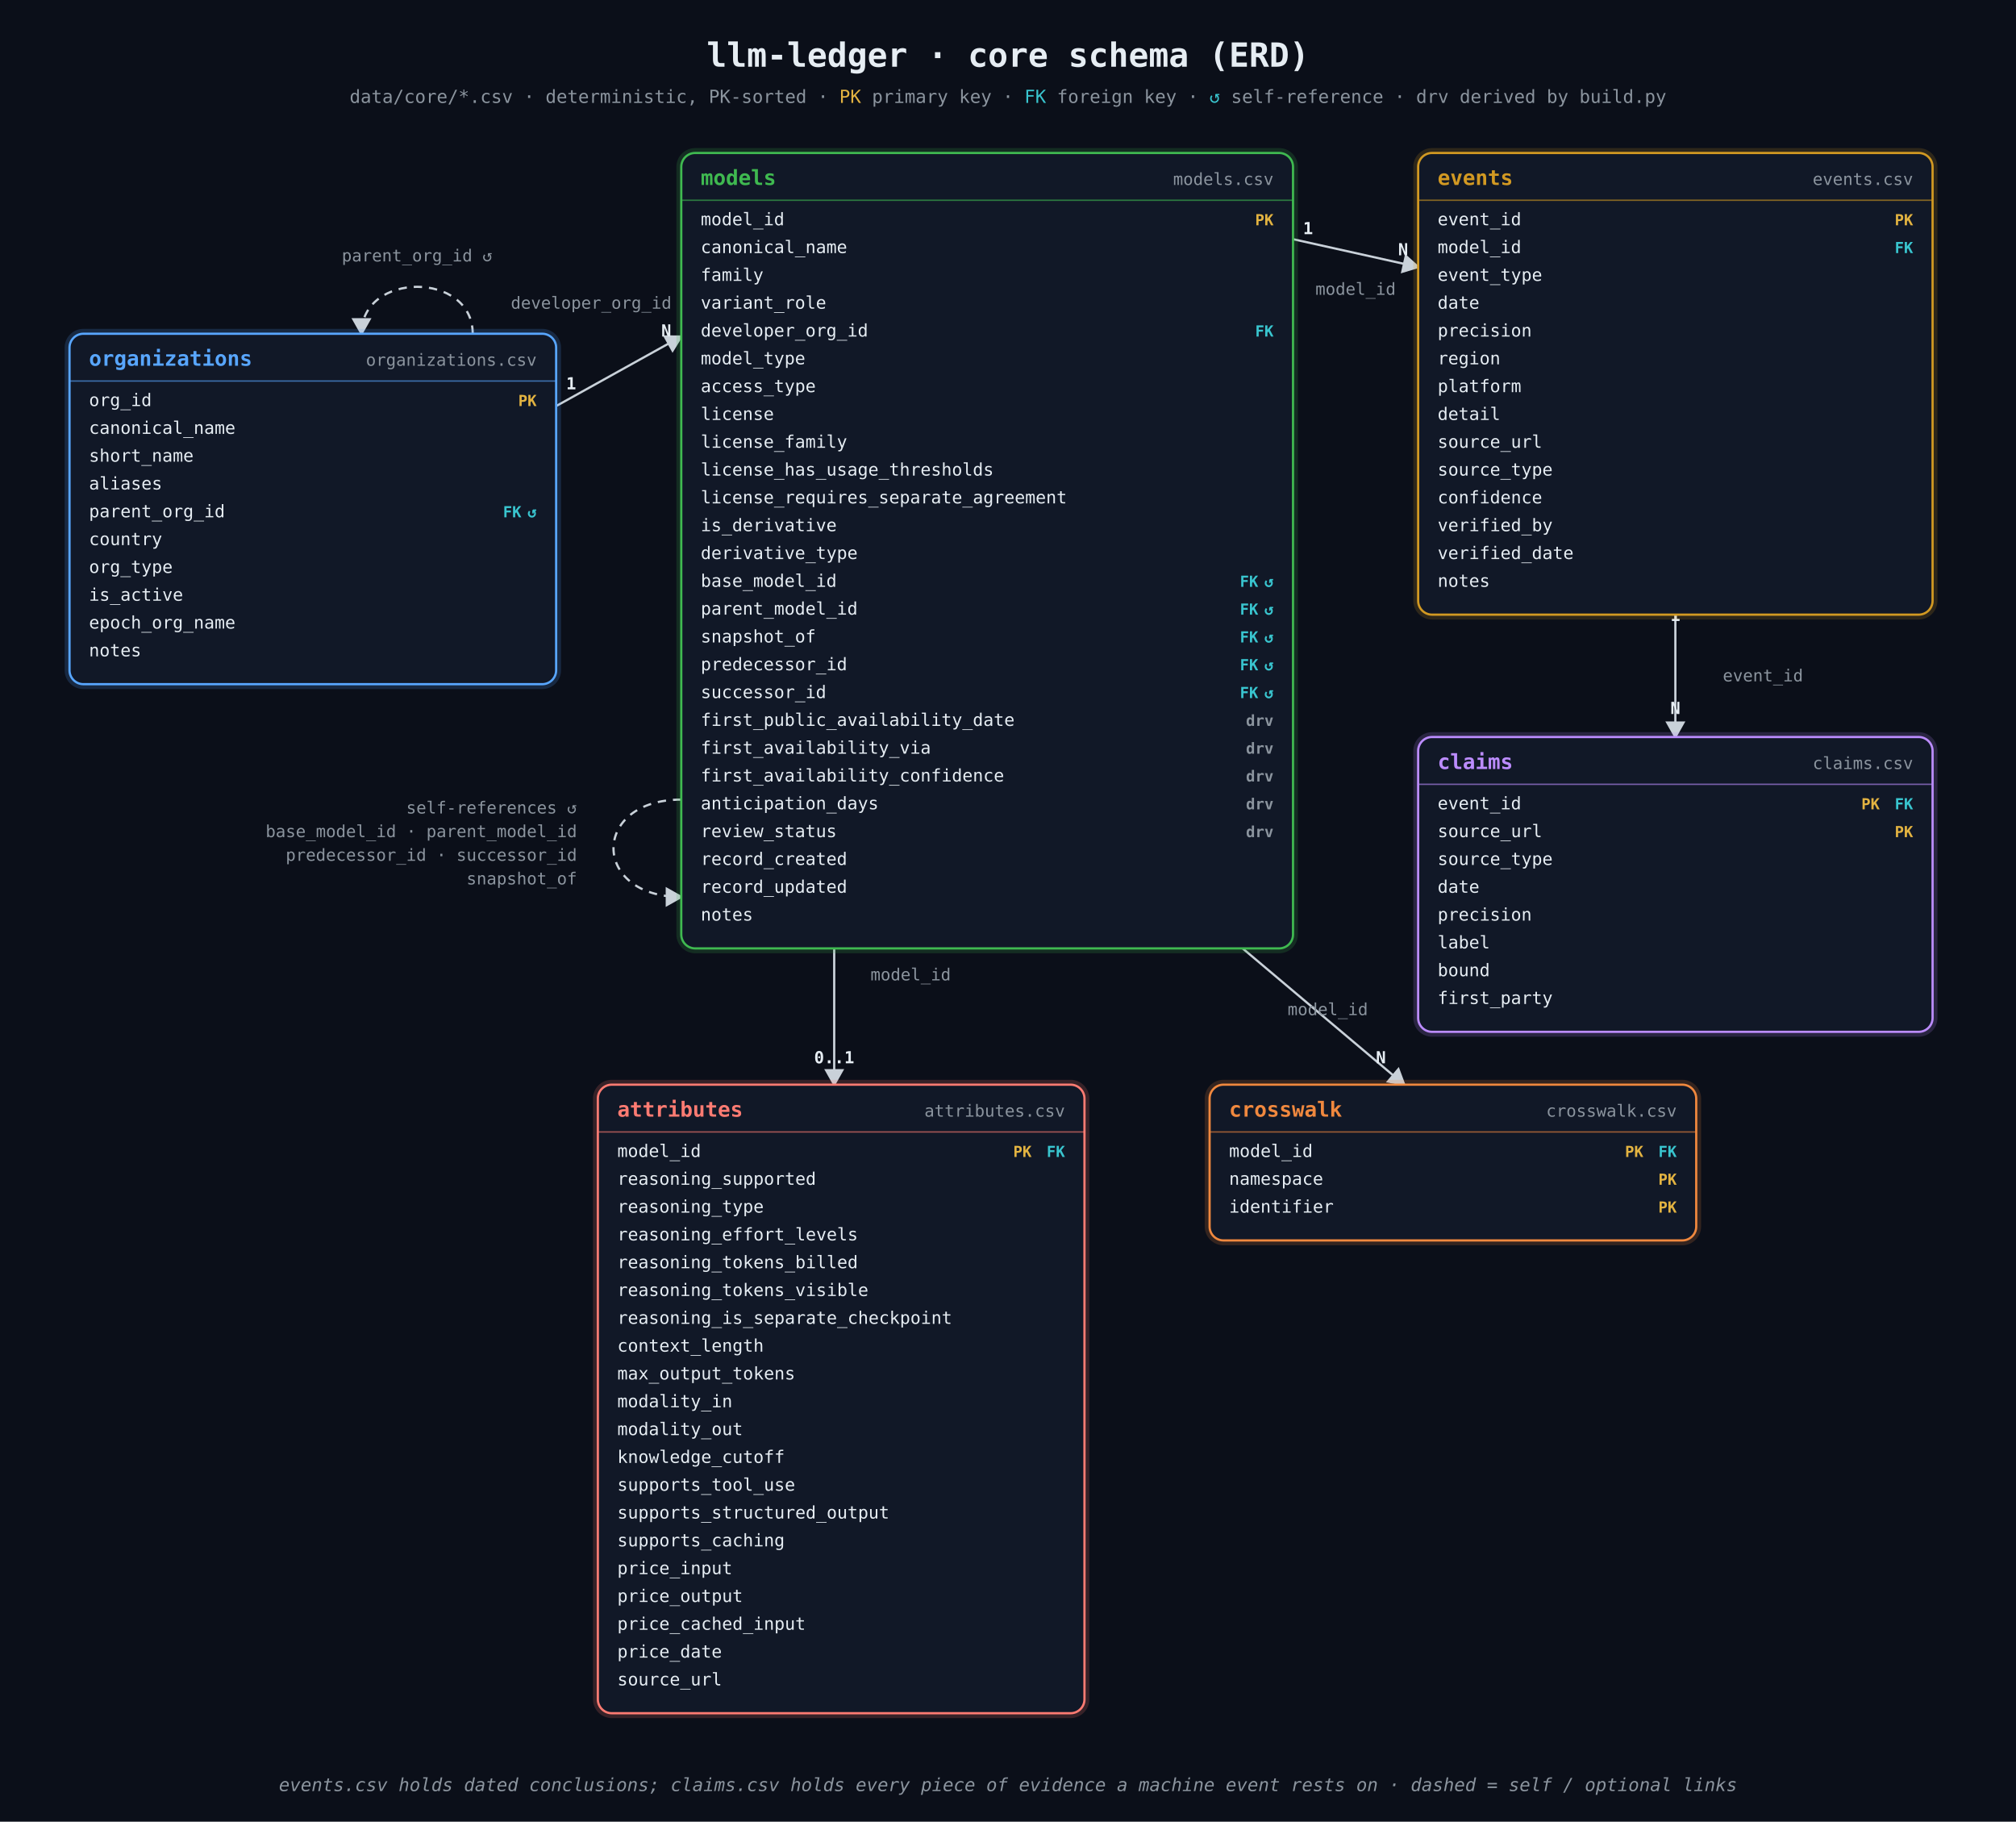
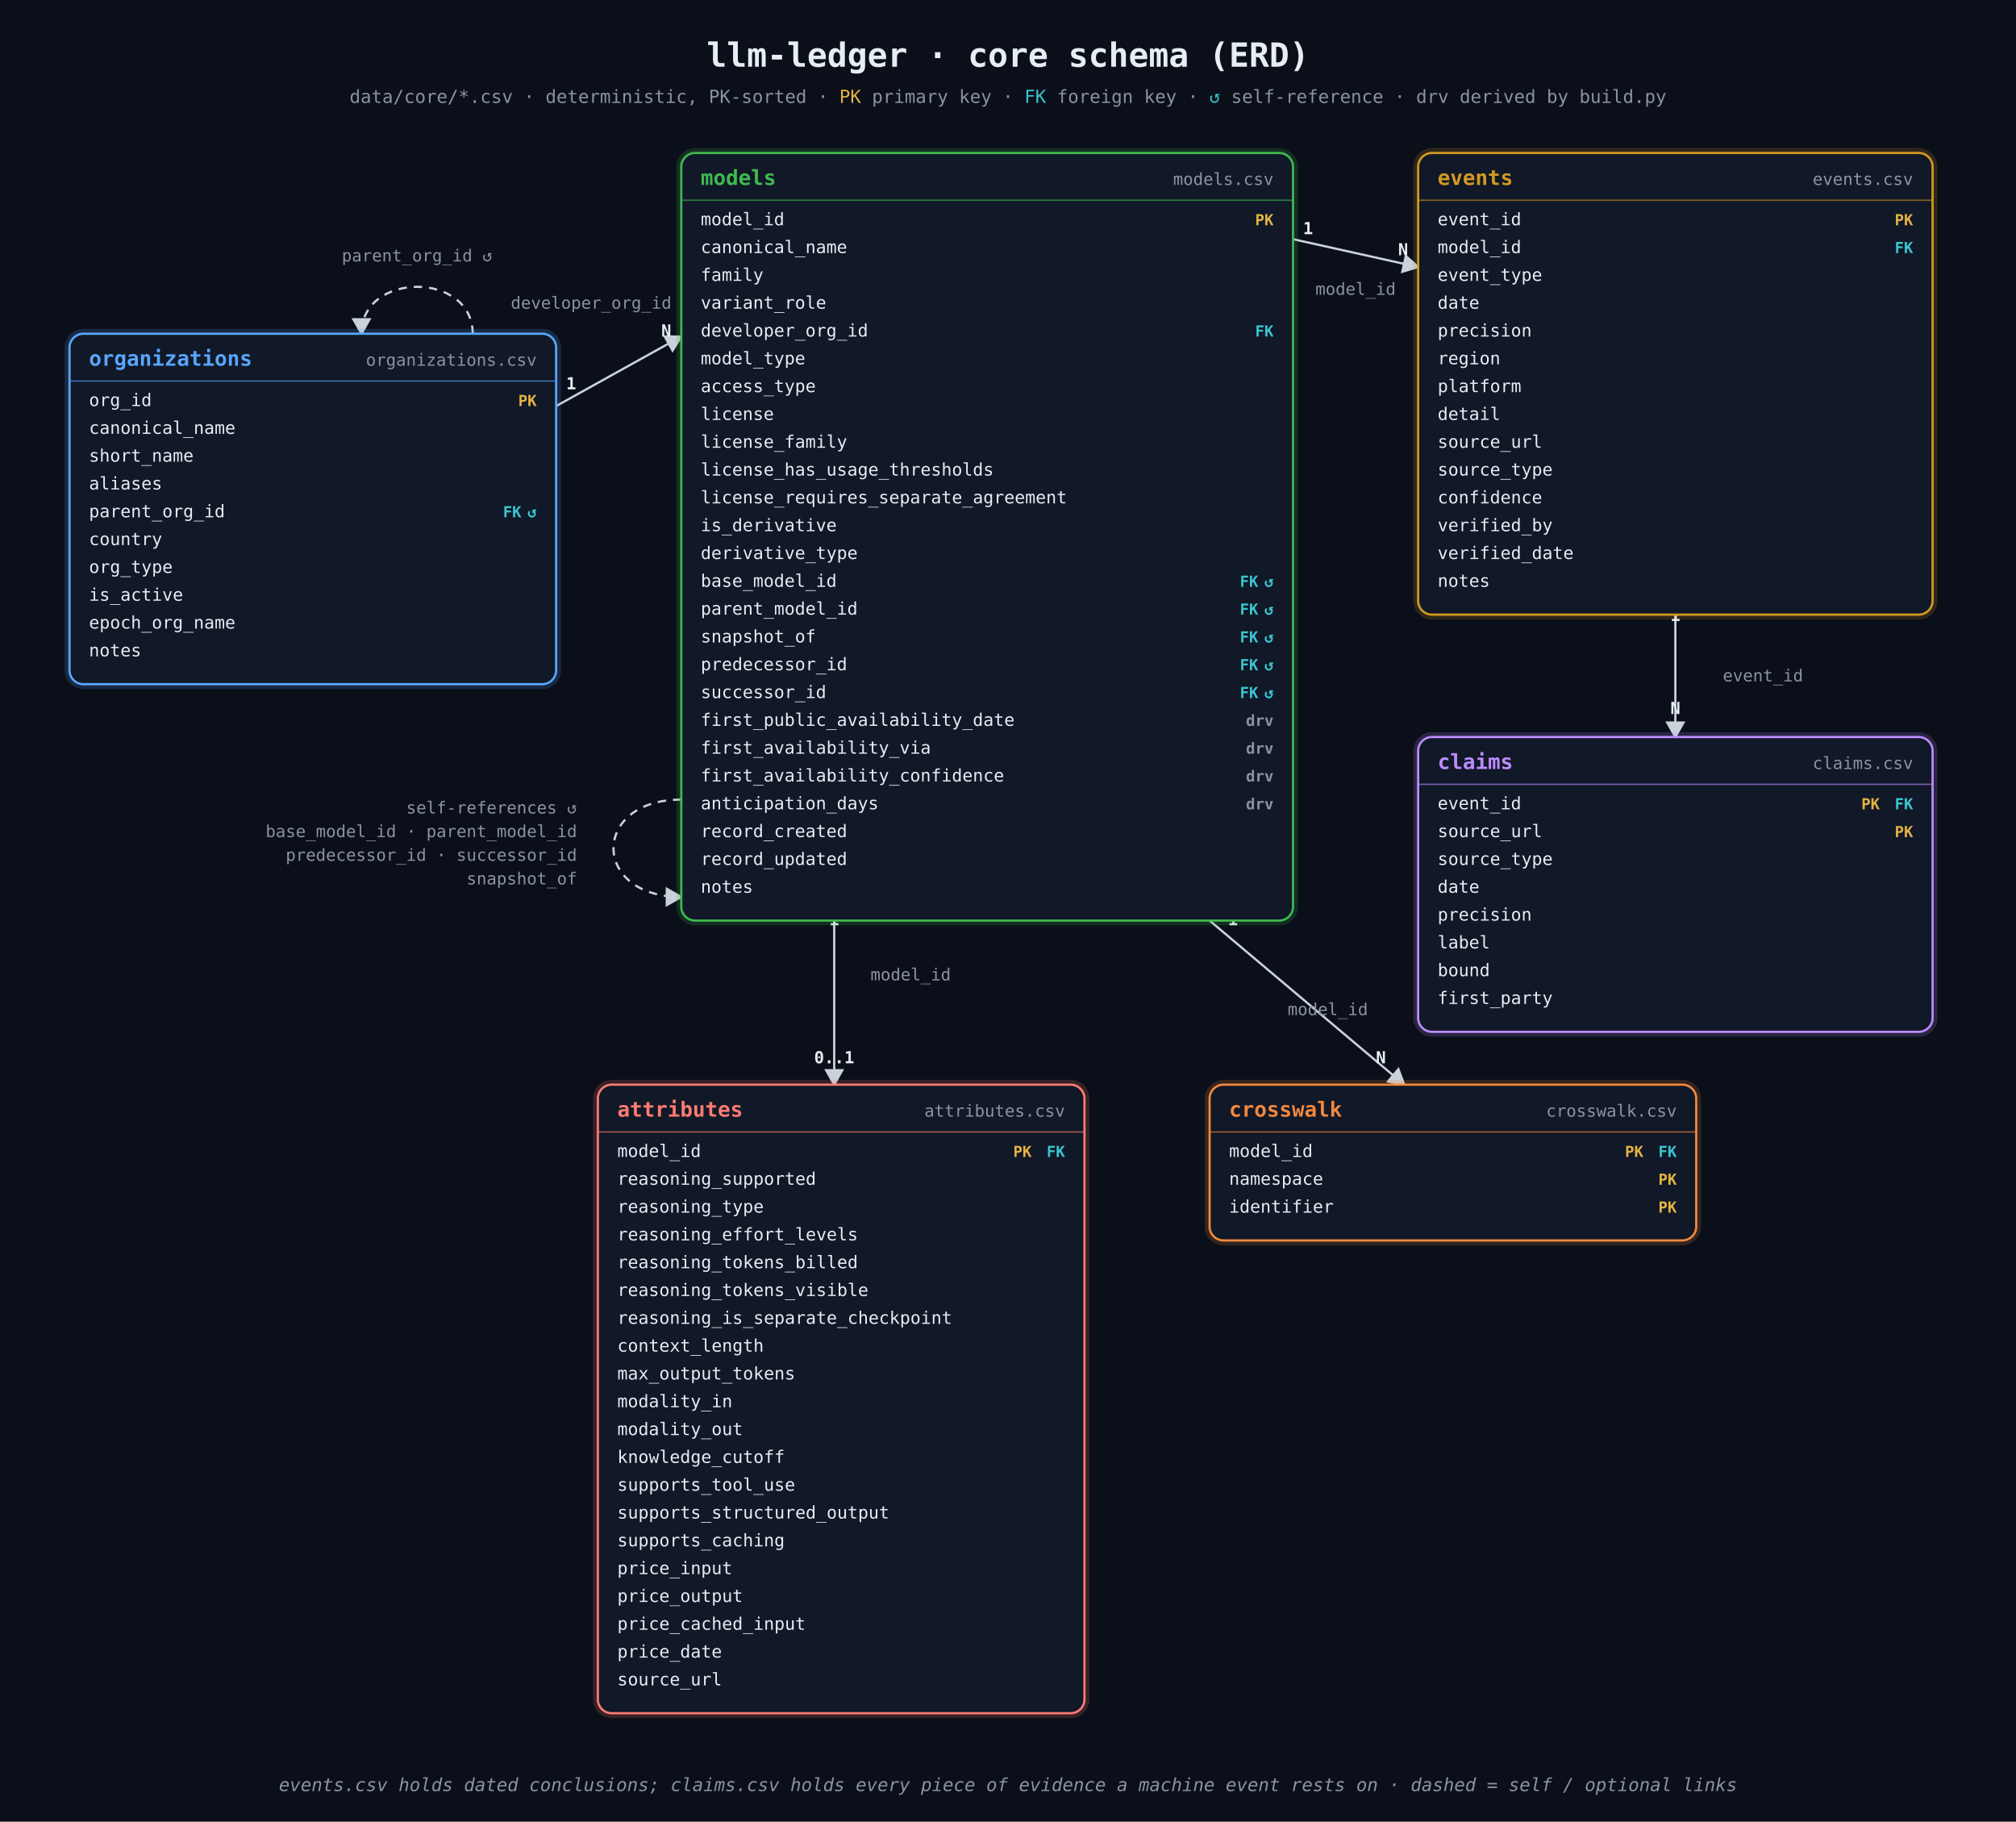
<svg xmlns="http://www.w3.org/2000/svg" width="1450" height="1310" viewBox="0 0 1450 1310" font-family="ui-monospace, SFMono-Regular, Menlo, Consolas, monospace">
  <rect width="1450" height="1310" fill="#0b0f19" />
  <defs>
    <marker id="arr" markerWidth="9" markerHeight="9" refX="7" refY="4.5" orient="auto">
      <path d="M0,0 L8,4.5 L0,9 z" fill="#c9d1d9" />
    </marker>
  </defs>
  <text x="725.0" y="48" text-anchor="middle" fill="#e6edf3" font-size="24" font-weight="bold">llm-ledger · core schema (ERD)</text>
  <text x="725.0" y="74" text-anchor="middle" fill="#8b949e" font-size="13">data/core/*.csv · deterministic, PK-sorted · <tspan fill="#e3b341">PK</tspan> primary key · <tspan fill="#39c5cf">FK</tspan> foreign key · <tspan fill="#39c5cf">↺</tspan> self-reference · <tspan fill="#8b949e">drv</tspan> derived by build.py</text>
  <line x1="400" y1="292" x2="490" y2="242" stroke="#c9d1d9" stroke-width="1.6" marker-end="url(#arr)" />
  <text x="483" y="222" fill="#8b949e" font-size="12" text-anchor="end">developer_org_id</text>
  <text x="410.8" y="280.0" fill="#e6edf3" font-size="12" font-weight="bold" text-anchor="middle">1</text>
  <text x="479.2" y="242.0" fill="#e6edf3" font-size="12" font-weight="bold" text-anchor="middle">N</text>
  <line x1="930" y1="172" x2="1020" y2="192" stroke="#c9d1d9" stroke-width="1.6" marker-end="url(#arr)" />
  <text x="975" y="212" fill="#8b949e" font-size="12" text-anchor="middle">model_id</text>
  <text x="940.8" y="168.4" fill="#e6edf3" font-size="12" font-weight="bold" text-anchor="middle">1</text>
  <text x="1009.2" y="183.6" fill="#e6edf3" font-size="12" font-weight="bold" text-anchor="middle">N</text>
  <line x1="1205" y1="442" x2="1205" y2="530" stroke="#c9d1d9" stroke-width="1.6" marker-end="url(#arr)" />
  <text x="1268" y="490" fill="#8b949e" font-size="12" text-anchor="middle">event_id</text>
  <text x="1205.0" y="446.56" fill="#e6edf3" font-size="12" font-weight="bold" text-anchor="middle">1</text>
  <text x="1205.0" y="513.44" fill="#e6edf3" font-size="12" font-weight="bold" text-anchor="middle">N</text>
  <line x1="600" y1="662" x2="600" y2="780" stroke="#c9d1d9" stroke-width="1.6" marker-end="url(#arr)" />
  <text x="655" y="705" fill="#8b949e" font-size="12" text-anchor="middle">model_id</text>
  <text x="600.0" y="665.36" fill="#e6edf3" font-size="12" font-weight="bold" text-anchor="middle">1</text>
  <text x="600.0" y="764.64" fill="#e6edf3" font-size="12" font-weight="bold" text-anchor="middle">0..1</text>
  <line x1="870" y1="662" x2="1010" y2="780" stroke="#c9d1d9" stroke-width="1.6" marker-end="url(#arr)" />
  <text x="955" y="730" fill="#8b949e" font-size="12" text-anchor="middle">model_id</text>
  <text x="886.8" y="665.36" fill="#e6edf3" font-size="12" font-weight="bold" text-anchor="middle">1</text>
  <text x="993.2" y="764.64" fill="#e6edf3" font-size="12" font-weight="bold" text-anchor="middle">N</text>
  <path d="M 490,575 C 425,575 425,645 490,645" fill="none" stroke="#c9d1d9" stroke-width="1.6" stroke-dasharray="6 5" marker-end="url(#arr)" />
  <text x="415" y="585" fill="#8b949e" font-size="12" text-anchor="end">self-references ↺</text>
  <text x="415" y="602" fill="#8b949e" font-size="12" text-anchor="end">base_model_id · parent_model_id</text>
  <text x="415" y="619" fill="#8b949e" font-size="12" text-anchor="end">predecessor_id · successor_id</text>
  <text x="415" y="636" fill="#8b949e" font-size="12" text-anchor="end">snapshot_of</text>
  <path d="M 340,240 C 340,195 260,195 260,240" fill="none" stroke="#c9d1d9" stroke-width="1.6" stroke-dasharray="6 5" marker-end="url(#arr)" />
  <text x="300" y="188" fill="#8b949e" font-size="12" text-anchor="middle">parent_org_id ↺</text>
  <rect x="50" y="240" width="350" height="252" rx="10" fill="none" stroke="#58a6ff" stroke-width="7" stroke-opacity="0.18" />
  <rect x="50" y="240" width="350" height="252" rx="10" fill="#111827" stroke="#58a6ff" stroke-width="1.6" />
  <path d="M 50,274 h 350" stroke="#58a6ff" stroke-width="1" stroke-opacity="0.6" />
  <text x="64" y="263" fill="#58a6ff" font-size="15" font-weight="bold">organizations</text>
  <text x="386" y="263" fill="#8b949e" font-size="12" text-anchor="end">organizations.csv</text>
  <text x="64" y="292" fill="#e6edf3" font-size="12.5">org_id</text>
  <text x="386" y="292" fill="#e3b341" font-size="11" font-weight="bold" text-anchor="end">PK</text>
  <text x="64" y="312" fill="#e6edf3" font-size="12.5">canonical_name</text>
  <text x="64" y="332" fill="#e6edf3" font-size="12.5">short_name</text>
  <text x="64" y="352" fill="#e6edf3" font-size="12.5">aliases</text>
  <text x="64" y="372" fill="#e6edf3" font-size="12.5">parent_org_id</text>
  <text x="386" y="372" fill="#39c5cf" font-size="11" font-weight="bold" text-anchor="end">↺</text>
  <text x="375" y="372" fill="#39c5cf" font-size="11" font-weight="bold" text-anchor="end">FK</text>
  <text x="64" y="392" fill="#e6edf3" font-size="12.5">country</text>
  <text x="64" y="412" fill="#e6edf3" font-size="12.5">org_type</text>
  <text x="64" y="432" fill="#e6edf3" font-size="12.5">is_active</text>
  <text x="64" y="452" fill="#e6edf3" font-size="12.5">epoch_org_name</text>
  <text x="64" y="472" fill="#e6edf3" font-size="12.5">notes</text>
-   <rect x="490" y="110" width="440" height="572" rx="10" fill="none" stroke="#3fb950" stroke-width="7" stroke-opacity="0.18" />
-   <rect x="490" y="110" width="440" height="572" rx="10" fill="#111827" stroke="#3fb950" stroke-width="1.6" />
+   <rect x="490" y="110" width="440" height="552" rx="10" fill="none" stroke="#3fb950" stroke-width="7" stroke-opacity="0.18" />
+   <rect x="490" y="110" width="440" height="552" rx="10" fill="#111827" stroke="#3fb950" stroke-width="1.6" />
  <path d="M 490,144 h 440" stroke="#3fb950" stroke-width="1" stroke-opacity="0.6" />
  <text x="504" y="133" fill="#3fb950" font-size="15" font-weight="bold">models</text>
  <text x="916" y="133" fill="#8b949e" font-size="12" text-anchor="end">models.csv</text>
  <text x="504" y="162" fill="#e6edf3" font-size="12.5">model_id</text>
  <text x="916" y="162" fill="#e3b341" font-size="11" font-weight="bold" text-anchor="end">PK</text>
  <text x="504" y="182" fill="#e6edf3" font-size="12.5">canonical_name</text>
  <text x="504" y="202" fill="#e6edf3" font-size="12.5">family</text>
  <text x="504" y="222" fill="#e6edf3" font-size="12.5">variant_role</text>
  <text x="504" y="242" fill="#e6edf3" font-size="12.5">developer_org_id</text>
  <text x="916" y="242" fill="#39c5cf" font-size="11" font-weight="bold" text-anchor="end">FK</text>
  <text x="504" y="262" fill="#e6edf3" font-size="12.5">model_type</text>
  <text x="504" y="282" fill="#e6edf3" font-size="12.5">access_type</text>
  <text x="504" y="302" fill="#e6edf3" font-size="12.5">license</text>
  <text x="504" y="322" fill="#e6edf3" font-size="12.5">license_family</text>
  <text x="504" y="342" fill="#e6edf3" font-size="12.5">license_has_usage_thresholds</text>
  <text x="504" y="362" fill="#e6edf3" font-size="12.5">license_requires_separate_agreement</text>
  <text x="504" y="382" fill="#e6edf3" font-size="12.5">is_derivative</text>
  <text x="504" y="402" fill="#e6edf3" font-size="12.5">derivative_type</text>
  <text x="504" y="422" fill="#e6edf3" font-size="12.5">base_model_id</text>
  <text x="916" y="422" fill="#39c5cf" font-size="11" font-weight="bold" text-anchor="end">↺</text>
  <text x="905" y="422" fill="#39c5cf" font-size="11" font-weight="bold" text-anchor="end">FK</text>
  <text x="504" y="442" fill="#e6edf3" font-size="12.5">parent_model_id</text>
  <text x="916" y="442" fill="#39c5cf" font-size="11" font-weight="bold" text-anchor="end">↺</text>
  <text x="905" y="442" fill="#39c5cf" font-size="11" font-weight="bold" text-anchor="end">FK</text>
  <text x="504" y="462" fill="#e6edf3" font-size="12.5">snapshot_of</text>
  <text x="916" y="462" fill="#39c5cf" font-size="11" font-weight="bold" text-anchor="end">↺</text>
  <text x="905" y="462" fill="#39c5cf" font-size="11" font-weight="bold" text-anchor="end">FK</text>
  <text x="504" y="482" fill="#e6edf3" font-size="12.5">predecessor_id</text>
  <text x="916" y="482" fill="#39c5cf" font-size="11" font-weight="bold" text-anchor="end">↺</text>
  <text x="905" y="482" fill="#39c5cf" font-size="11" font-weight="bold" text-anchor="end">FK</text>
  <text x="504" y="502" fill="#e6edf3" font-size="12.5">successor_id</text>
  <text x="916" y="502" fill="#39c5cf" font-size="11" font-weight="bold" text-anchor="end">↺</text>
  <text x="905" y="502" fill="#39c5cf" font-size="11" font-weight="bold" text-anchor="end">FK</text>
  <text x="504" y="522" fill="#e6edf3" font-size="12.5">first_public_availability_date</text>
  <text x="916" y="522" fill="#8b949e" font-size="11" font-weight="bold" text-anchor="end">drv</text>
  <text x="504" y="542" fill="#e6edf3" font-size="12.5">first_availability_via</text>
  <text x="916" y="542" fill="#8b949e" font-size="11" font-weight="bold" text-anchor="end">drv</text>
  <text x="504" y="562" fill="#e6edf3" font-size="12.5">first_availability_confidence</text>
  <text x="916" y="562" fill="#8b949e" font-size="11" font-weight="bold" text-anchor="end">drv</text>
  <text x="504" y="582" fill="#e6edf3" font-size="12.5">anticipation_days</text>
  <text x="916" y="582" fill="#8b949e" font-size="11" font-weight="bold" text-anchor="end">drv</text>
-   <text x="504" y="602" fill="#e6edf3" font-size="12.5">review_status</text>
-   <text x="916" y="602" fill="#8b949e" font-size="11" font-weight="bold" text-anchor="end">drv</text>
-   <text x="504" y="622" fill="#e6edf3" font-size="12.5">record_created</text>
-   <text x="504" y="642" fill="#e6edf3" font-size="12.5">record_updated</text>
-   <text x="504" y="662" fill="#e6edf3" font-size="12.5">notes</text>
+   <text x="504" y="602" fill="#e6edf3" font-size="12.5">record_created</text>
+   <text x="504" y="622" fill="#e6edf3" font-size="12.5">record_updated</text>
+   <text x="504" y="642" fill="#e6edf3" font-size="12.5">notes</text>
  <rect x="1020" y="110" width="370" height="332" rx="10" fill="none" stroke="#d29922" stroke-width="7" stroke-opacity="0.18" />
  <rect x="1020" y="110" width="370" height="332" rx="10" fill="#111827" stroke="#d29922" stroke-width="1.6" />
  <path d="M 1020,144 h 370" stroke="#d29922" stroke-width="1" stroke-opacity="0.6" />
  <text x="1034" y="133" fill="#d29922" font-size="15" font-weight="bold">events</text>
  <text x="1376" y="133" fill="#8b949e" font-size="12" text-anchor="end">events.csv</text>
  <text x="1034" y="162" fill="#e6edf3" font-size="12.5">event_id</text>
  <text x="1376" y="162" fill="#e3b341" font-size="11" font-weight="bold" text-anchor="end">PK</text>
  <text x="1034" y="182" fill="#e6edf3" font-size="12.5">model_id</text>
  <text x="1376" y="182" fill="#39c5cf" font-size="11" font-weight="bold" text-anchor="end">FK</text>
  <text x="1034" y="202" fill="#e6edf3" font-size="12.5">event_type</text>
  <text x="1034" y="222" fill="#e6edf3" font-size="12.5">date</text>
  <text x="1034" y="242" fill="#e6edf3" font-size="12.5">precision</text>
  <text x="1034" y="262" fill="#e6edf3" font-size="12.5">region</text>
  <text x="1034" y="282" fill="#e6edf3" font-size="12.5">platform</text>
  <text x="1034" y="302" fill="#e6edf3" font-size="12.5">detail</text>
  <text x="1034" y="322" fill="#e6edf3" font-size="12.5">source_url</text>
  <text x="1034" y="342" fill="#e6edf3" font-size="12.5">source_type</text>
  <text x="1034" y="362" fill="#e6edf3" font-size="12.5">confidence</text>
  <text x="1034" y="382" fill="#e6edf3" font-size="12.5">verified_by</text>
  <text x="1034" y="402" fill="#e6edf3" font-size="12.5">verified_date</text>
  <text x="1034" y="422" fill="#e6edf3" font-size="12.5">notes</text>
  <rect x="1020" y="530" width="370" height="212" rx="10" fill="none" stroke="#bc8cff" stroke-width="7" stroke-opacity="0.18" />
  <rect x="1020" y="530" width="370" height="212" rx="10" fill="#111827" stroke="#bc8cff" stroke-width="1.6" />
  <path d="M 1020,564 h 370" stroke="#bc8cff" stroke-width="1" stroke-opacity="0.6" />
  <text x="1034" y="553" fill="#bc8cff" font-size="15" font-weight="bold">claims</text>
  <text x="1376" y="553" fill="#8b949e" font-size="12" text-anchor="end">claims.csv</text>
  <text x="1034" y="582" fill="#e6edf3" font-size="12.5">event_id</text>
  <text x="1376" y="582" fill="#39c5cf" font-size="11" font-weight="bold" text-anchor="end">FK</text>
  <text x="1352" y="582" fill="#e3b341" font-size="11" font-weight="bold" text-anchor="end">PK</text>
  <text x="1034" y="602" fill="#e6edf3" font-size="12.5">source_url</text>
  <text x="1376" y="602" fill="#e3b341" font-size="11" font-weight="bold" text-anchor="end">PK</text>
  <text x="1034" y="622" fill="#e6edf3" font-size="12.5">source_type</text>
  <text x="1034" y="642" fill="#e6edf3" font-size="12.5">date</text>
  <text x="1034" y="662" fill="#e6edf3" font-size="12.5">precision</text>
  <text x="1034" y="682" fill="#e6edf3" font-size="12.5">label</text>
  <text x="1034" y="702" fill="#e6edf3" font-size="12.5">bound</text>
  <text x="1034" y="722" fill="#e6edf3" font-size="12.5">first_party</text>
  <rect x="430" y="780" width="350" height="452" rx="10" fill="none" stroke="#ff7b72" stroke-width="7" stroke-opacity="0.18" />
  <rect x="430" y="780" width="350" height="452" rx="10" fill="#111827" stroke="#ff7b72" stroke-width="1.6" />
  <path d="M 430,814 h 350" stroke="#ff7b72" stroke-width="1" stroke-opacity="0.6" />
  <text x="444" y="803" fill="#ff7b72" font-size="15" font-weight="bold">attributes</text>
  <text x="766" y="803" fill="#8b949e" font-size="12" text-anchor="end">attributes.csv</text>
  <text x="444" y="832" fill="#e6edf3" font-size="12.5">model_id</text>
  <text x="766" y="832" fill="#39c5cf" font-size="11" font-weight="bold" text-anchor="end">FK</text>
  <text x="742" y="832" fill="#e3b341" font-size="11" font-weight="bold" text-anchor="end">PK</text>
  <text x="444" y="852" fill="#e6edf3" font-size="12.5">reasoning_supported</text>
  <text x="444" y="872" fill="#e6edf3" font-size="12.5">reasoning_type</text>
  <text x="444" y="892" fill="#e6edf3" font-size="12.5">reasoning_effort_levels</text>
  <text x="444" y="912" fill="#e6edf3" font-size="12.5">reasoning_tokens_billed</text>
  <text x="444" y="932" fill="#e6edf3" font-size="12.5">reasoning_tokens_visible</text>
  <text x="444" y="952" fill="#e6edf3" font-size="12.5">reasoning_is_separate_checkpoint</text>
  <text x="444" y="972" fill="#e6edf3" font-size="12.5">context_length</text>
  <text x="444" y="992" fill="#e6edf3" font-size="12.5">max_output_tokens</text>
  <text x="444" y="1012" fill="#e6edf3" font-size="12.5">modality_in</text>
  <text x="444" y="1032" fill="#e6edf3" font-size="12.5">modality_out</text>
  <text x="444" y="1052" fill="#e6edf3" font-size="12.5">knowledge_cutoff</text>
  <text x="444" y="1072" fill="#e6edf3" font-size="12.5">supports_tool_use</text>
  <text x="444" y="1092" fill="#e6edf3" font-size="12.5">supports_structured_output</text>
  <text x="444" y="1112" fill="#e6edf3" font-size="12.5">supports_caching</text>
  <text x="444" y="1132" fill="#e6edf3" font-size="12.5">price_input</text>
  <text x="444" y="1152" fill="#e6edf3" font-size="12.5">price_output</text>
  <text x="444" y="1172" fill="#e6edf3" font-size="12.5">price_cached_input</text>
  <text x="444" y="1192" fill="#e6edf3" font-size="12.5">price_date</text>
  <text x="444" y="1212" fill="#e6edf3" font-size="12.5">source_url</text>
  <rect x="870" y="780" width="350" height="112" rx="10" fill="none" stroke="#f0883e" stroke-width="7" stroke-opacity="0.18" />
  <rect x="870" y="780" width="350" height="112" rx="10" fill="#111827" stroke="#f0883e" stroke-width="1.6" />
  <path d="M 870,814 h 350" stroke="#f0883e" stroke-width="1" stroke-opacity="0.6" />
  <text x="884" y="803" fill="#f0883e" font-size="15" font-weight="bold">crosswalk</text>
  <text x="1206" y="803" fill="#8b949e" font-size="12" text-anchor="end">crosswalk.csv</text>
  <text x="884" y="832" fill="#e6edf3" font-size="12.5">model_id</text>
  <text x="1206" y="832" fill="#39c5cf" font-size="11" font-weight="bold" text-anchor="end">FK</text>
  <text x="1182" y="832" fill="#e3b341" font-size="11" font-weight="bold" text-anchor="end">PK</text>
  <text x="884" y="852" fill="#e6edf3" font-size="12.5">namespace</text>
  <text x="1206" y="852" fill="#e3b341" font-size="11" font-weight="bold" text-anchor="end">PK</text>
  <text x="884" y="872" fill="#e6edf3" font-size="12.5">identifier</text>
  <text x="1206" y="872" fill="#e3b341" font-size="11" font-weight="bold" text-anchor="end">PK</text>
  <text x="725.0" y="1288" text-anchor="middle" fill="#8b949e" font-size="13" font-style="italic">events.csv holds dated conclusions; claims.csv holds every piece of evidence a machine event rests on · dashed = self / optional links</text>
</svg>
